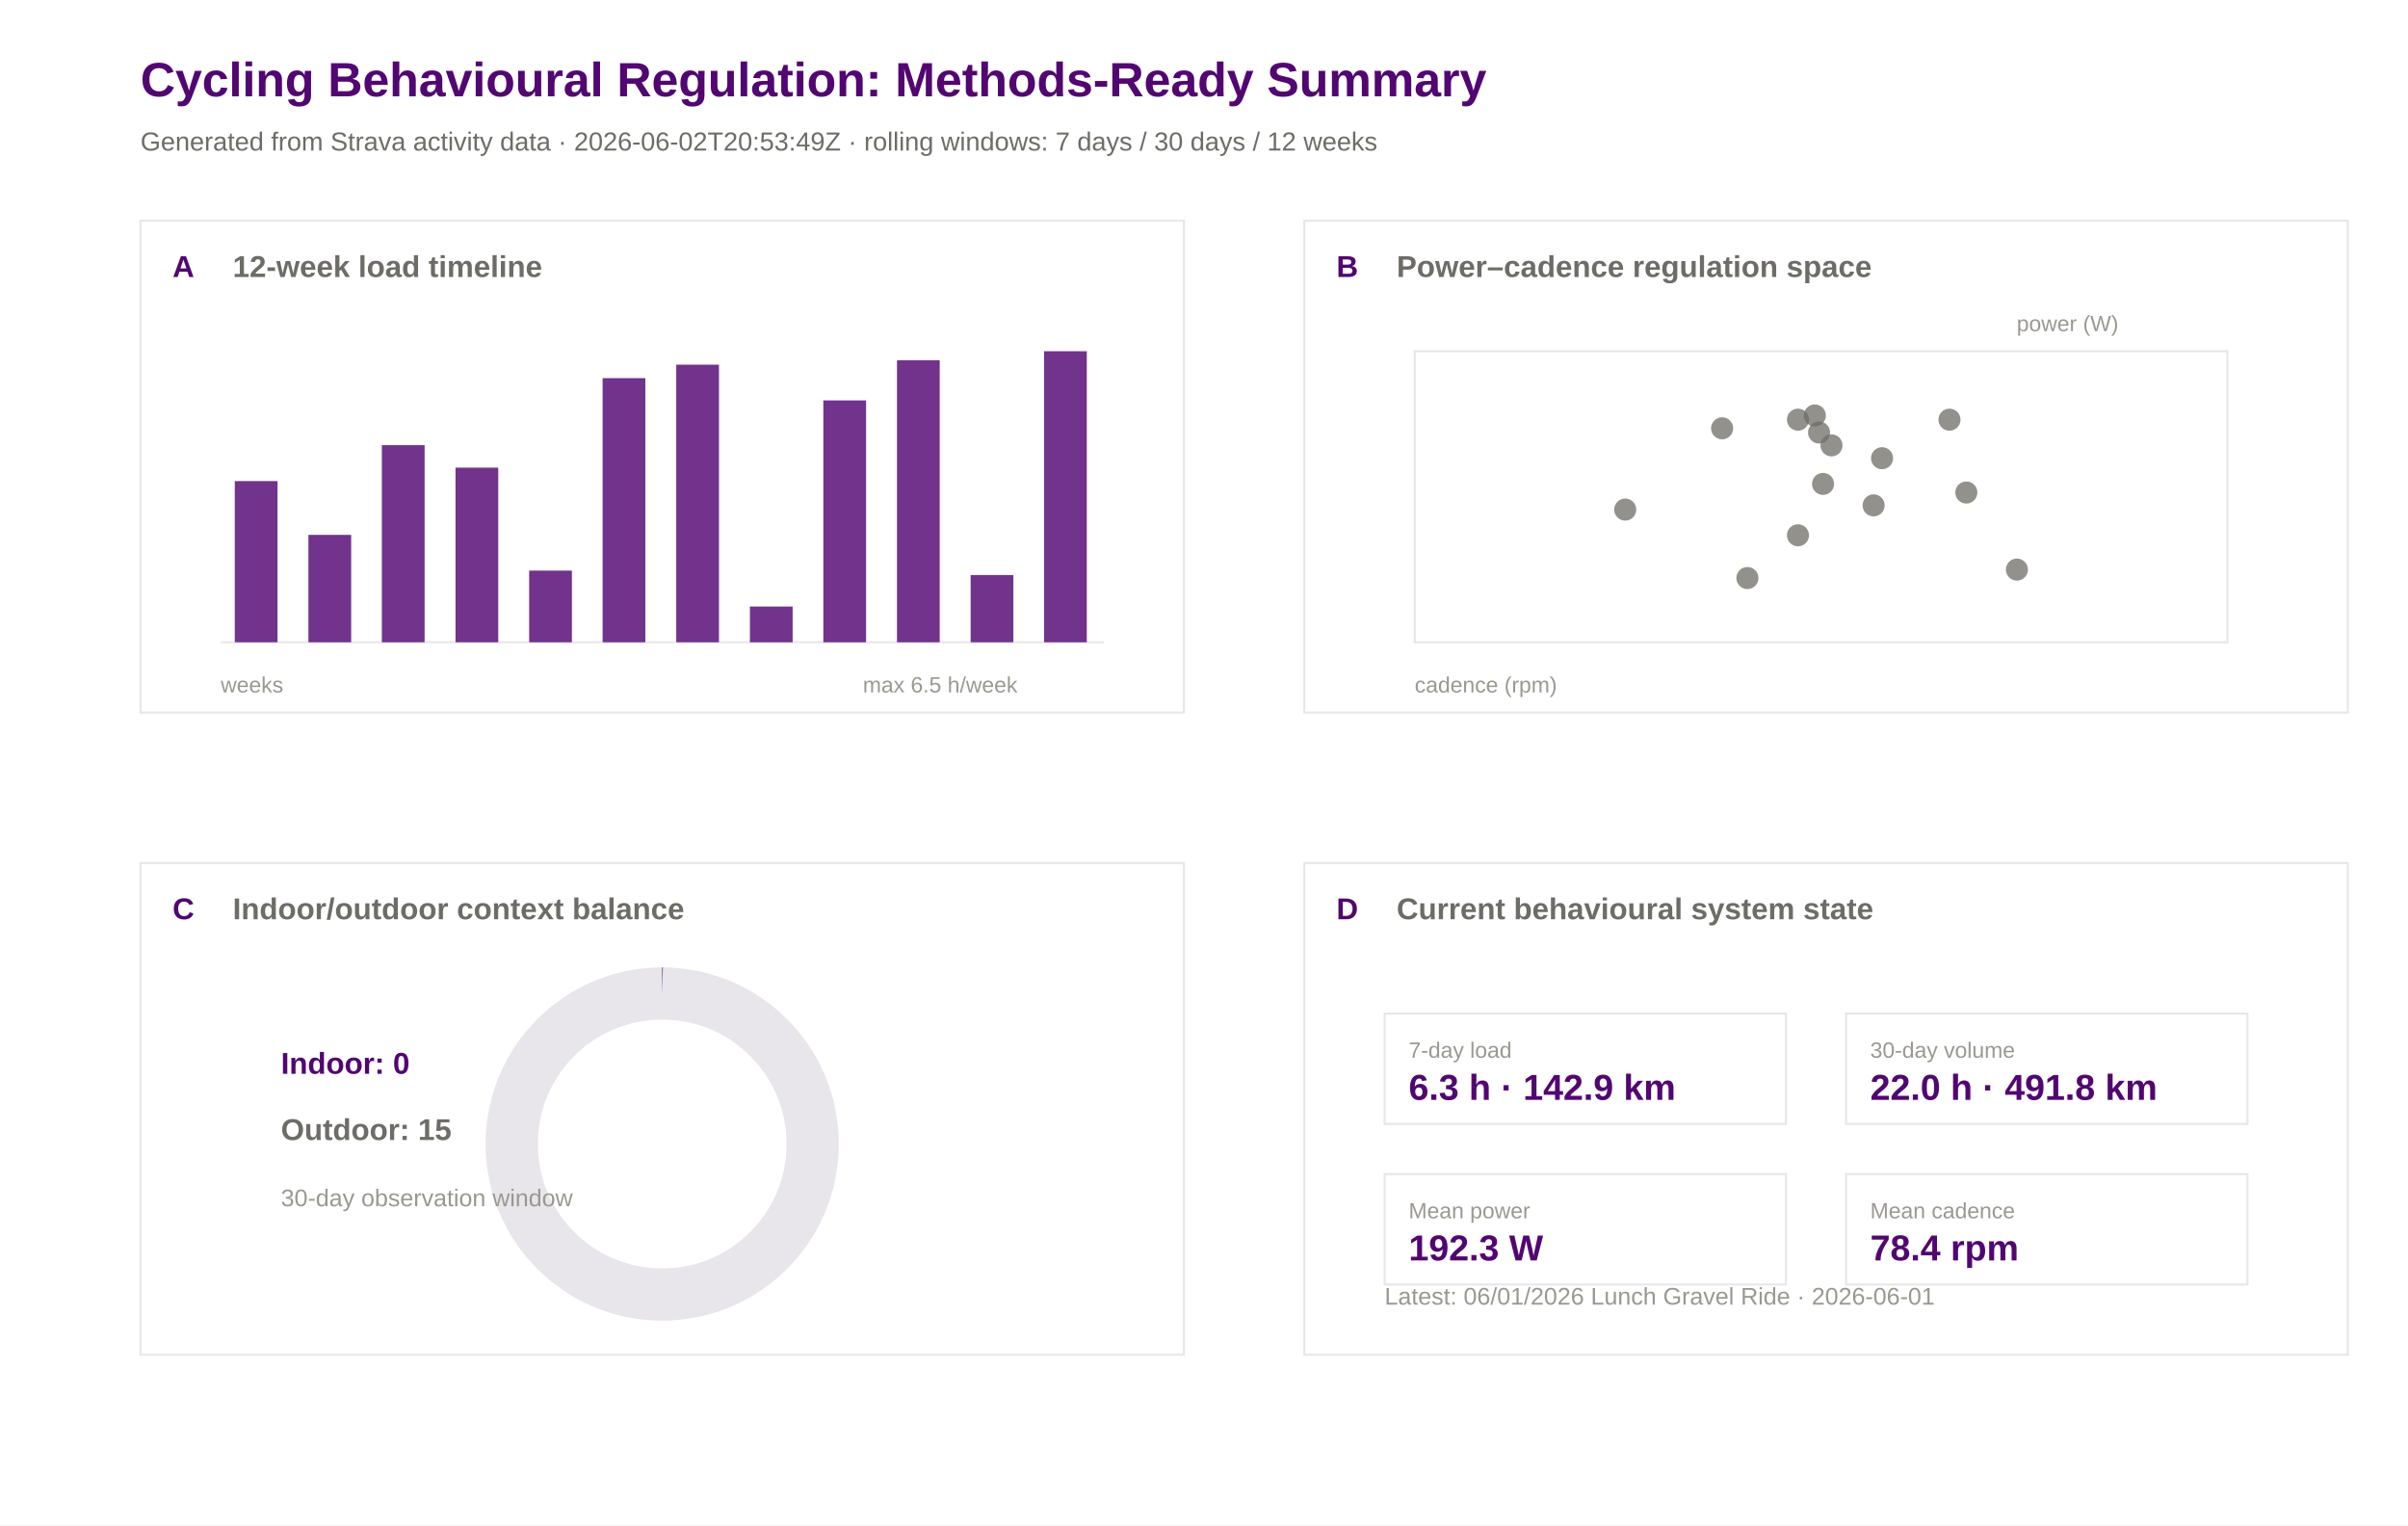
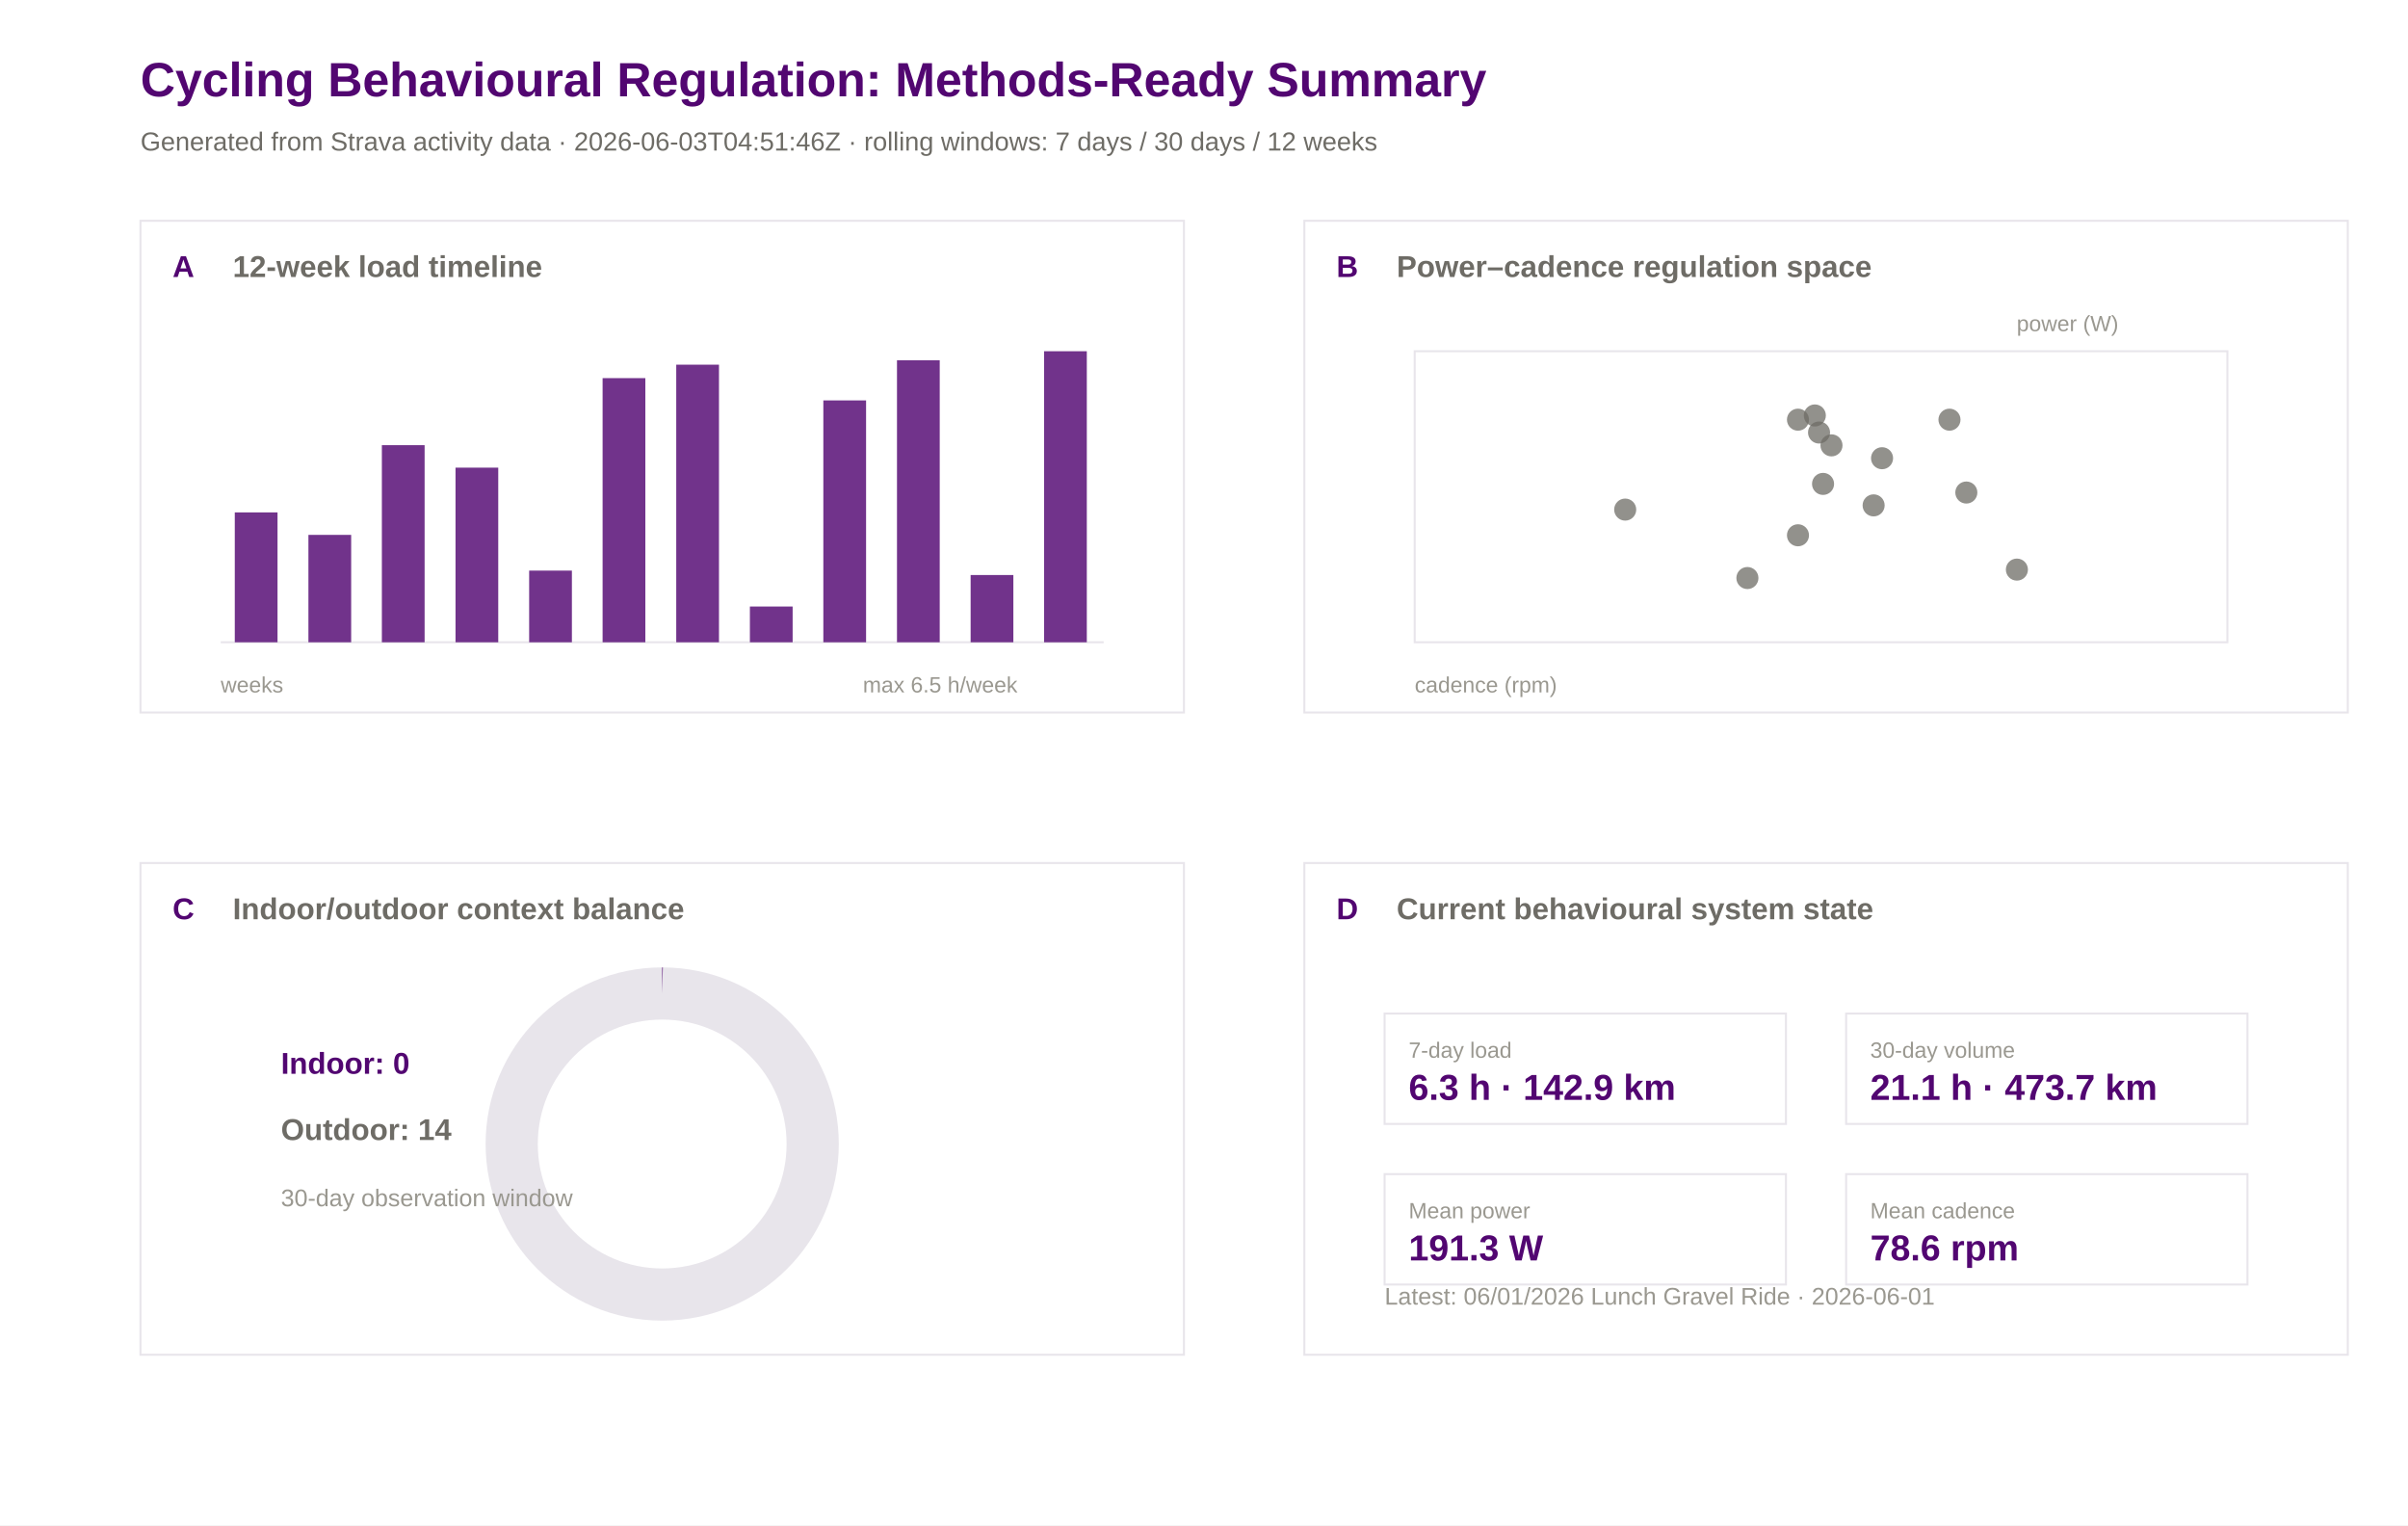
<svg xmlns="http://www.w3.org/2000/svg" width="1200" height="760" viewBox="0 0 1200 760">
  <rect width="100%" height="100%" fill="#ffffff" />
  <text x="70.0" y="48.0" font-family="Arial" font-size="24" font-weight="600" fill="#520671">Cycling Behavioural Regulation: Methods-Ready Summary</text>
-   <text x="70.0" y="75.0" font-family="Arial" font-size="13" font-weight="400" fill="#6e6c66">Generated from Strava activity data · 2026-06-02T20:53:49Z · rolling windows: 7 days / 30 days / 12 weeks</text>
+   <text x="70.0" y="75.0" font-family="Arial" font-size="13" font-weight="400" fill="#6e6c66">Generated from Strava activity data · 2026-06-03T04:51:46Z · rolling windows: 7 days / 30 days / 12 weeks</text>
  <rect x="70" y="110" width="520" height="245" fill="#ffffff" stroke="#e8e5eb" stroke-width="1" />
  <text x="86.0" y="138.0" font-family="Arial" font-size="15" font-weight="600" fill="#520671">A</text>
  <text x="116.0" y="138.0" font-family="Arial" font-size="15" font-weight="600" fill="#6e6c66">12-week load timeline</text>
  <rect x="650" y="110" width="520" height="245" fill="#ffffff" stroke="#e8e5eb" stroke-width="1" />
  <text x="666.0" y="138.0" font-family="Arial" font-size="15" font-weight="600" fill="#520671">B</text>
  <text x="696.0" y="138.0" font-family="Arial" font-size="15" font-weight="600" fill="#6e6c66">Power–cadence regulation space</text>
  <rect x="70" y="430" width="520" height="245" fill="#ffffff" stroke="#e8e5eb" stroke-width="1" />
  <text x="86.0" y="458.0" font-family="Arial" font-size="15" font-weight="600" fill="#520671">C</text>
  <text x="116.0" y="458.0" font-family="Arial" font-size="15" font-weight="600" fill="#6e6c66">Indoor/outdoor context balance</text>
  <rect x="650" y="430" width="520" height="245" fill="#ffffff" stroke="#e8e5eb" stroke-width="1" />
  <text x="666.0" y="458.0" font-family="Arial" font-size="15" font-weight="600" fill="#520671">D</text>
  <text x="696.0" y="458.0" font-family="Arial" font-size="15" font-weight="600" fill="#6e6c66">Current behavioural system state</text>
  <line x1="110" y1="320" x2="550" y2="320" stroke="#e8e5eb" />
-   <rect x="117.0" y="239.7" width="21.3" height="80.3" fill="#520671" opacity="0.82" />
+   <rect x="117.0" y="255.3" width="21.3" height="64.7" fill="#520671" opacity="0.82" />
  <rect x="153.7" y="266.5" width="21.3" height="53.5" fill="#520671" opacity="0.82" />
  <rect x="190.3" y="221.8" width="21.3" height="98.2" fill="#520671" opacity="0.82" />
  <rect x="227.0" y="233.0" width="21.3" height="87.0" fill="#520671" opacity="0.82" />
  <rect x="263.7" y="284.3" width="21.3" height="35.7" fill="#520671" opacity="0.82" />
  <rect x="300.3" y="188.4" width="21.3" height="131.6" fill="#520671" opacity="0.82" />
  <rect x="337.0" y="181.7" width="21.3" height="138.3" fill="#520671" opacity="0.82" />
  <rect x="373.7" y="302.2" width="21.3" height="17.8" fill="#520671" opacity="0.82" />
  <rect x="410.3" y="199.5" width="21.3" height="120.5" fill="#520671" opacity="0.82" />
  <rect x="447.0" y="179.5" width="21.3" height="140.5" fill="#520671" opacity="0.82" />
  <rect x="483.7" y="286.5" width="21.3" height="33.5" fill="#520671" opacity="0.82" />
  <rect x="520.3" y="175.0" width="21.3" height="145.0" fill="#520671" opacity="0.82" />
  <text x="110.0" y="345.0" font-family="Arial" font-size="11" font-weight="400" fill="#9a9890">weeks</text>
  <text x="430.0" y="345.0" font-family="Arial" font-size="11" font-weight="400" fill="#9a9890">max 6.5 h/week</text>
  <rect x="705" y="175" width="405" height="145" fill="#ffffff" stroke="#e8e5eb" />
-   <circle cx="858.2" cy="213.4" r="5.5" fill="#6e6c66" opacity="0.75" />
  <circle cx="933.7" cy="251.8" r="5.5" fill="#6e6c66" opacity="0.75" />
  <circle cx="809.9" cy="253.9" r="5.5" fill="#6e6c66" opacity="0.75" />
  <circle cx="870.8" cy="288.0" r="5.5" fill="#6e6c66" opacity="0.75" />
  <circle cx="908.5" cy="241.1" r="5.5" fill="#6e6c66" opacity="0.75" />
  <circle cx="896.0" cy="266.7" r="5.5" fill="#6e6c66" opacity="0.75" />
  <circle cx="1005.1" cy="283.8" r="5.5" fill="#6e6c66" opacity="0.75" />
  <circle cx="971.5" cy="209.1" r="5.5" fill="#6e6c66" opacity="0.75" />
  <circle cx="906.5" cy="215.5" r="5.5" fill="#6e6c66" opacity="0.75" />
  <circle cx="896.0" cy="209.1" r="5.5" fill="#6e6c66" opacity="0.75" />
  <circle cx="937.9" cy="228.3" r="5.5" fill="#6e6c66" opacity="0.75" />
  <circle cx="912.7" cy="221.9" r="5.5" fill="#6e6c66" opacity="0.75" />
  <circle cx="904.4" cy="207.0" r="5.5" fill="#6e6c66" opacity="0.75" />
  <circle cx="979.9" cy="245.4" r="5.5" fill="#6e6c66" opacity="0.75" />
  <text x="705.0" y="345.0" font-family="Arial" font-size="11" font-weight="400" fill="#9a9890">cadence (rpm)</text>
  <text x="1005.0" y="165.0" font-family="Arial" font-size="11" font-weight="400" fill="#9a9890">power (W)</text>
  <circle cx="330" cy="570" r="75" fill="none" stroke="#e8e5eb" stroke-width="26" />
  <circle cx="330" cy="570" r="75" fill="none" stroke="#520671" stroke-width="26" stroke-dasharray="0.0 471.2" transform="rotate(-90 330 570)" />
  <text x="140.0" y="535.0" font-family="Arial" font-size="15" font-weight="600" fill="#520671">Indoor: 0</text>
-   <text x="140.0" y="568.0" font-family="Arial" font-size="15" font-weight="600" fill="#6e6c66">Outdoor: 15</text>
+   <text x="140.0" y="568.0" font-family="Arial" font-size="15" font-weight="600" fill="#6e6c66">Outdoor: 14</text>
  <text x="140.0" y="601.0" font-family="Arial" font-size="12" font-weight="400" fill="#9a9890">30-day observation window</text>
  <rect x="690" y="505" width="200" height="55" fill="#ffffff" stroke="#e8e5eb" />
  <text x="702.0" y="527.0" font-family="Arial" font-size="11" font-weight="500" fill="#9a9890">7-day load</text>
  <text x="702.0" y="548.0" font-family="Arial" font-size="18" font-weight="600" fill="#520671">6.3 h · 142.9 km</text>
  <rect x="920" y="505" width="200" height="55" fill="#ffffff" stroke="#e8e5eb" />
  <text x="932.0" y="527.0" font-family="Arial" font-size="11" font-weight="500" fill="#9a9890">30-day volume</text>
-   <text x="932.0" y="548.0" font-family="Arial" font-size="18" font-weight="600" fill="#520671">22.0 h · 491.8 km</text>
+   <text x="932.0" y="548.0" font-family="Arial" font-size="18" font-weight="600" fill="#520671">21.1 h · 473.7 km</text>
  <rect x="690" y="585" width="200" height="55" fill="#ffffff" stroke="#e8e5eb" />
  <text x="702.0" y="607.0" font-family="Arial" font-size="11" font-weight="500" fill="#9a9890">Mean power</text>
-   <text x="702.0" y="628.0" font-family="Arial" font-size="18" font-weight="600" fill="#520671">192.3 W</text>
+   <text x="702.0" y="628.0" font-family="Arial" font-size="18" font-weight="600" fill="#520671">191.3 W</text>
  <rect x="920" y="585" width="200" height="55" fill="#ffffff" stroke="#e8e5eb" />
  <text x="932.0" y="607.0" font-family="Arial" font-size="11" font-weight="500" fill="#9a9890">Mean cadence</text>
-   <text x="932.0" y="628.0" font-family="Arial" font-size="18" font-weight="600" fill="#520671">78.4 rpm</text>
+   <text x="932.0" y="628.0" font-family="Arial" font-size="18" font-weight="600" fill="#520671">78.6 rpm</text>
  <text x="690.0" y="650.0" font-family="Arial" font-size="12" font-weight="400" fill="#9a9890">Latest: 06/01/2026 Lunch Gravel Ride · 2026-06-01</text>
</svg>
